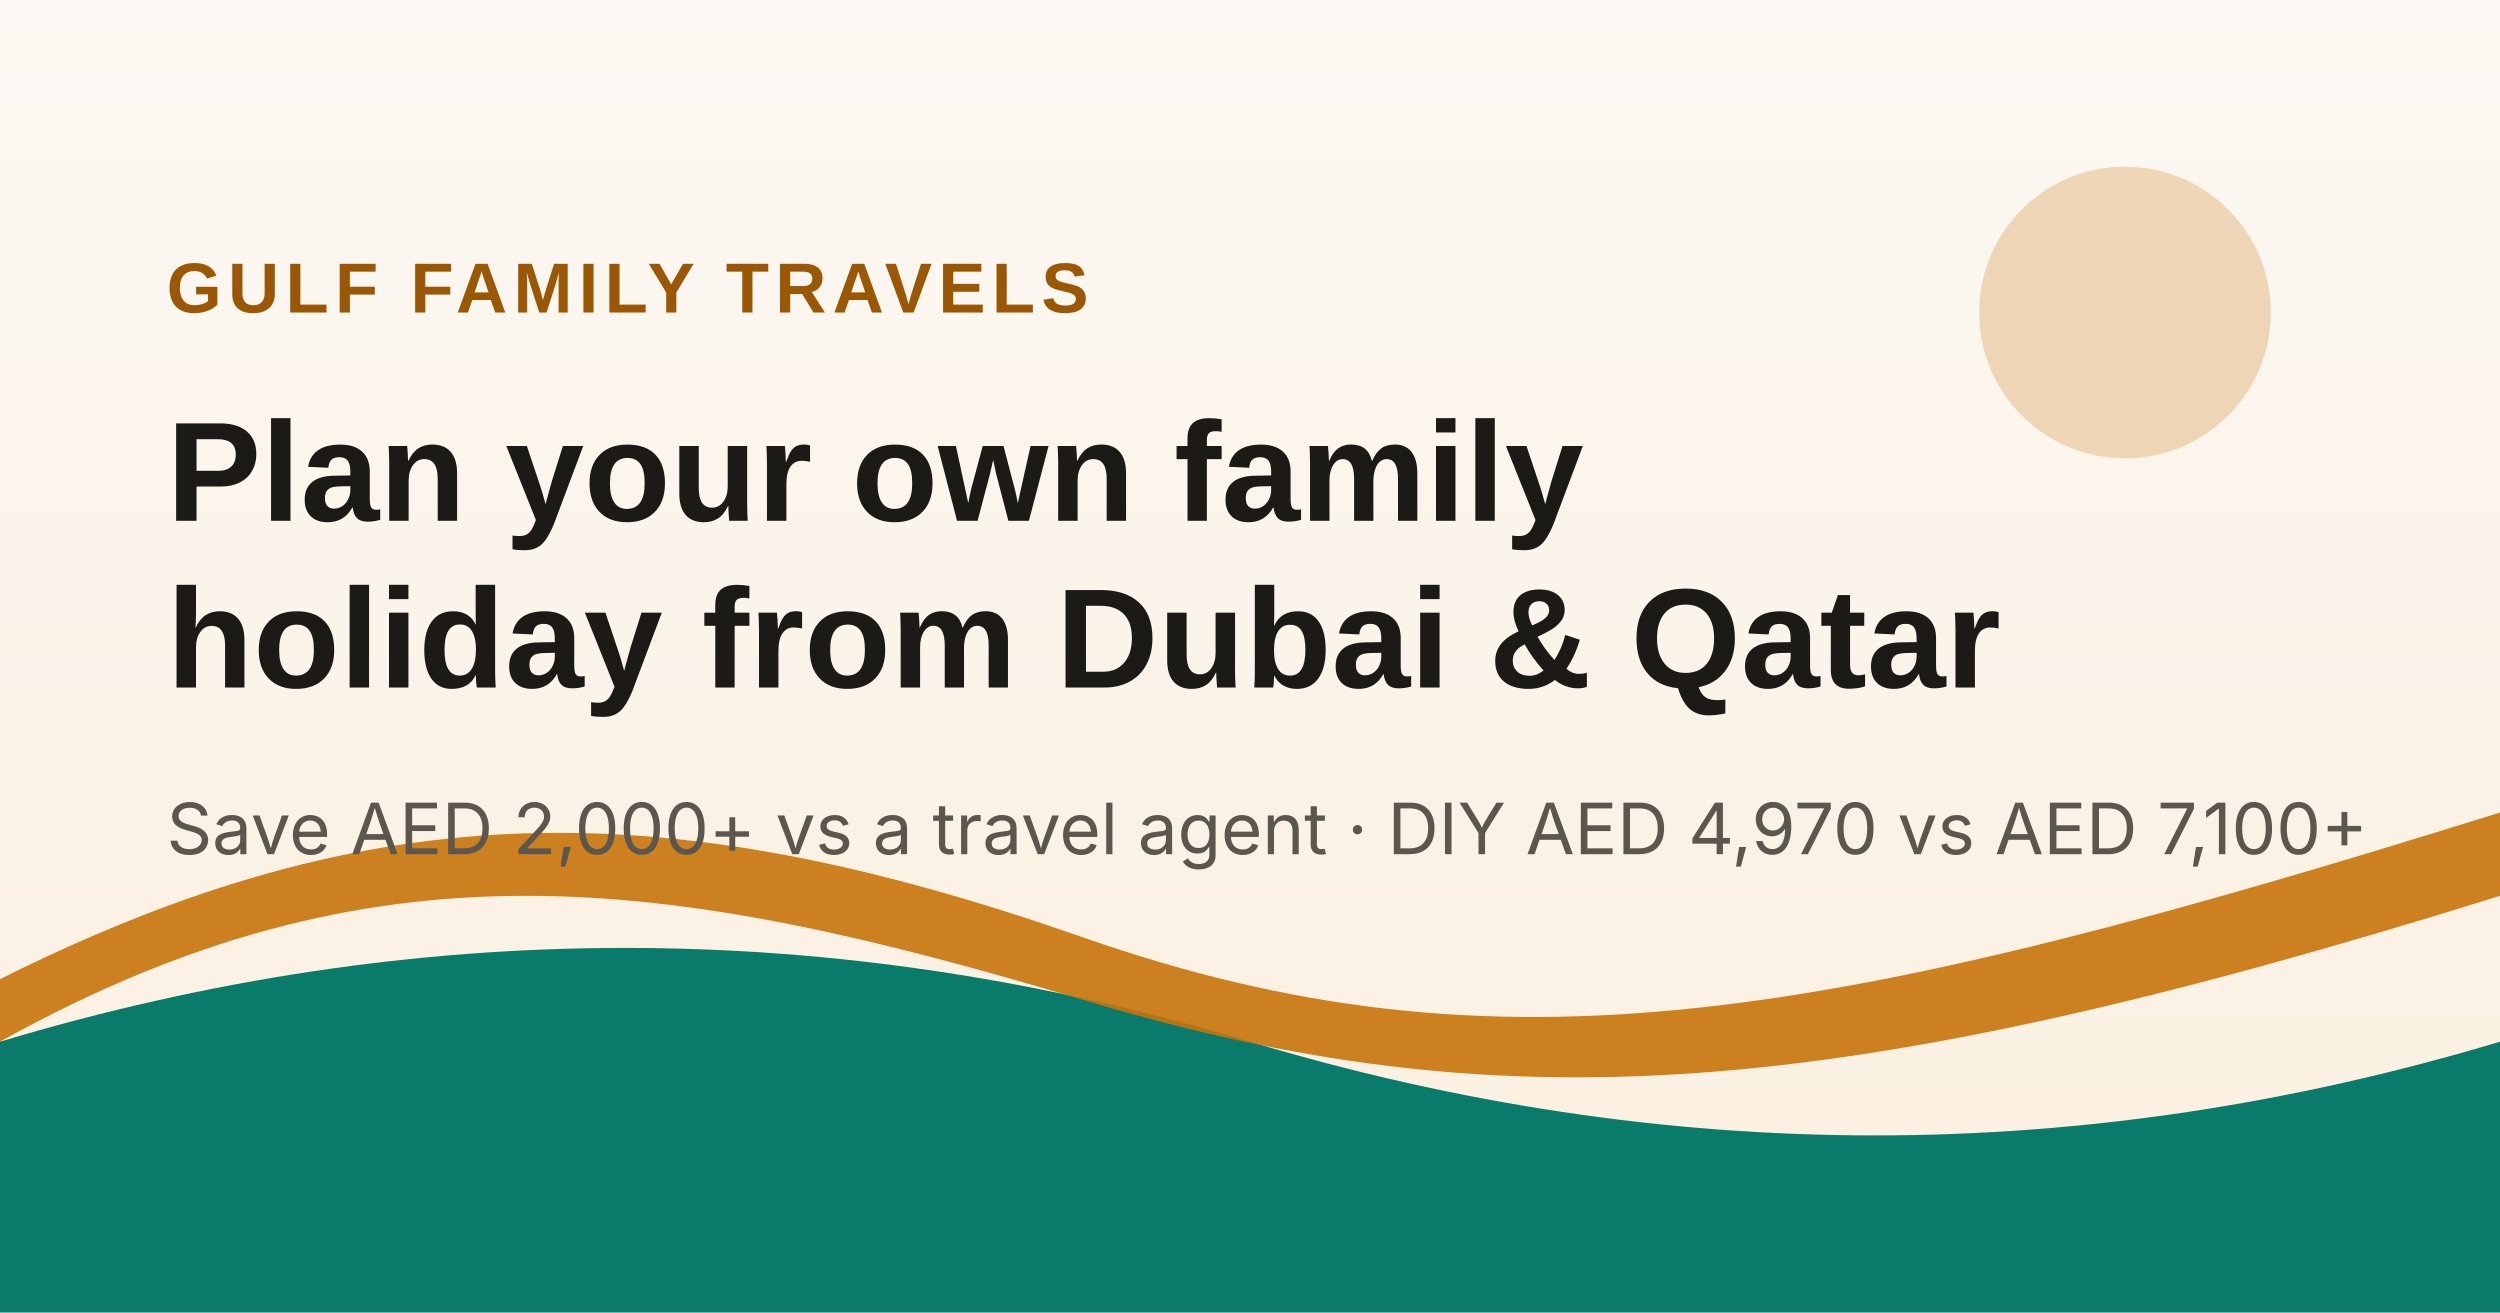
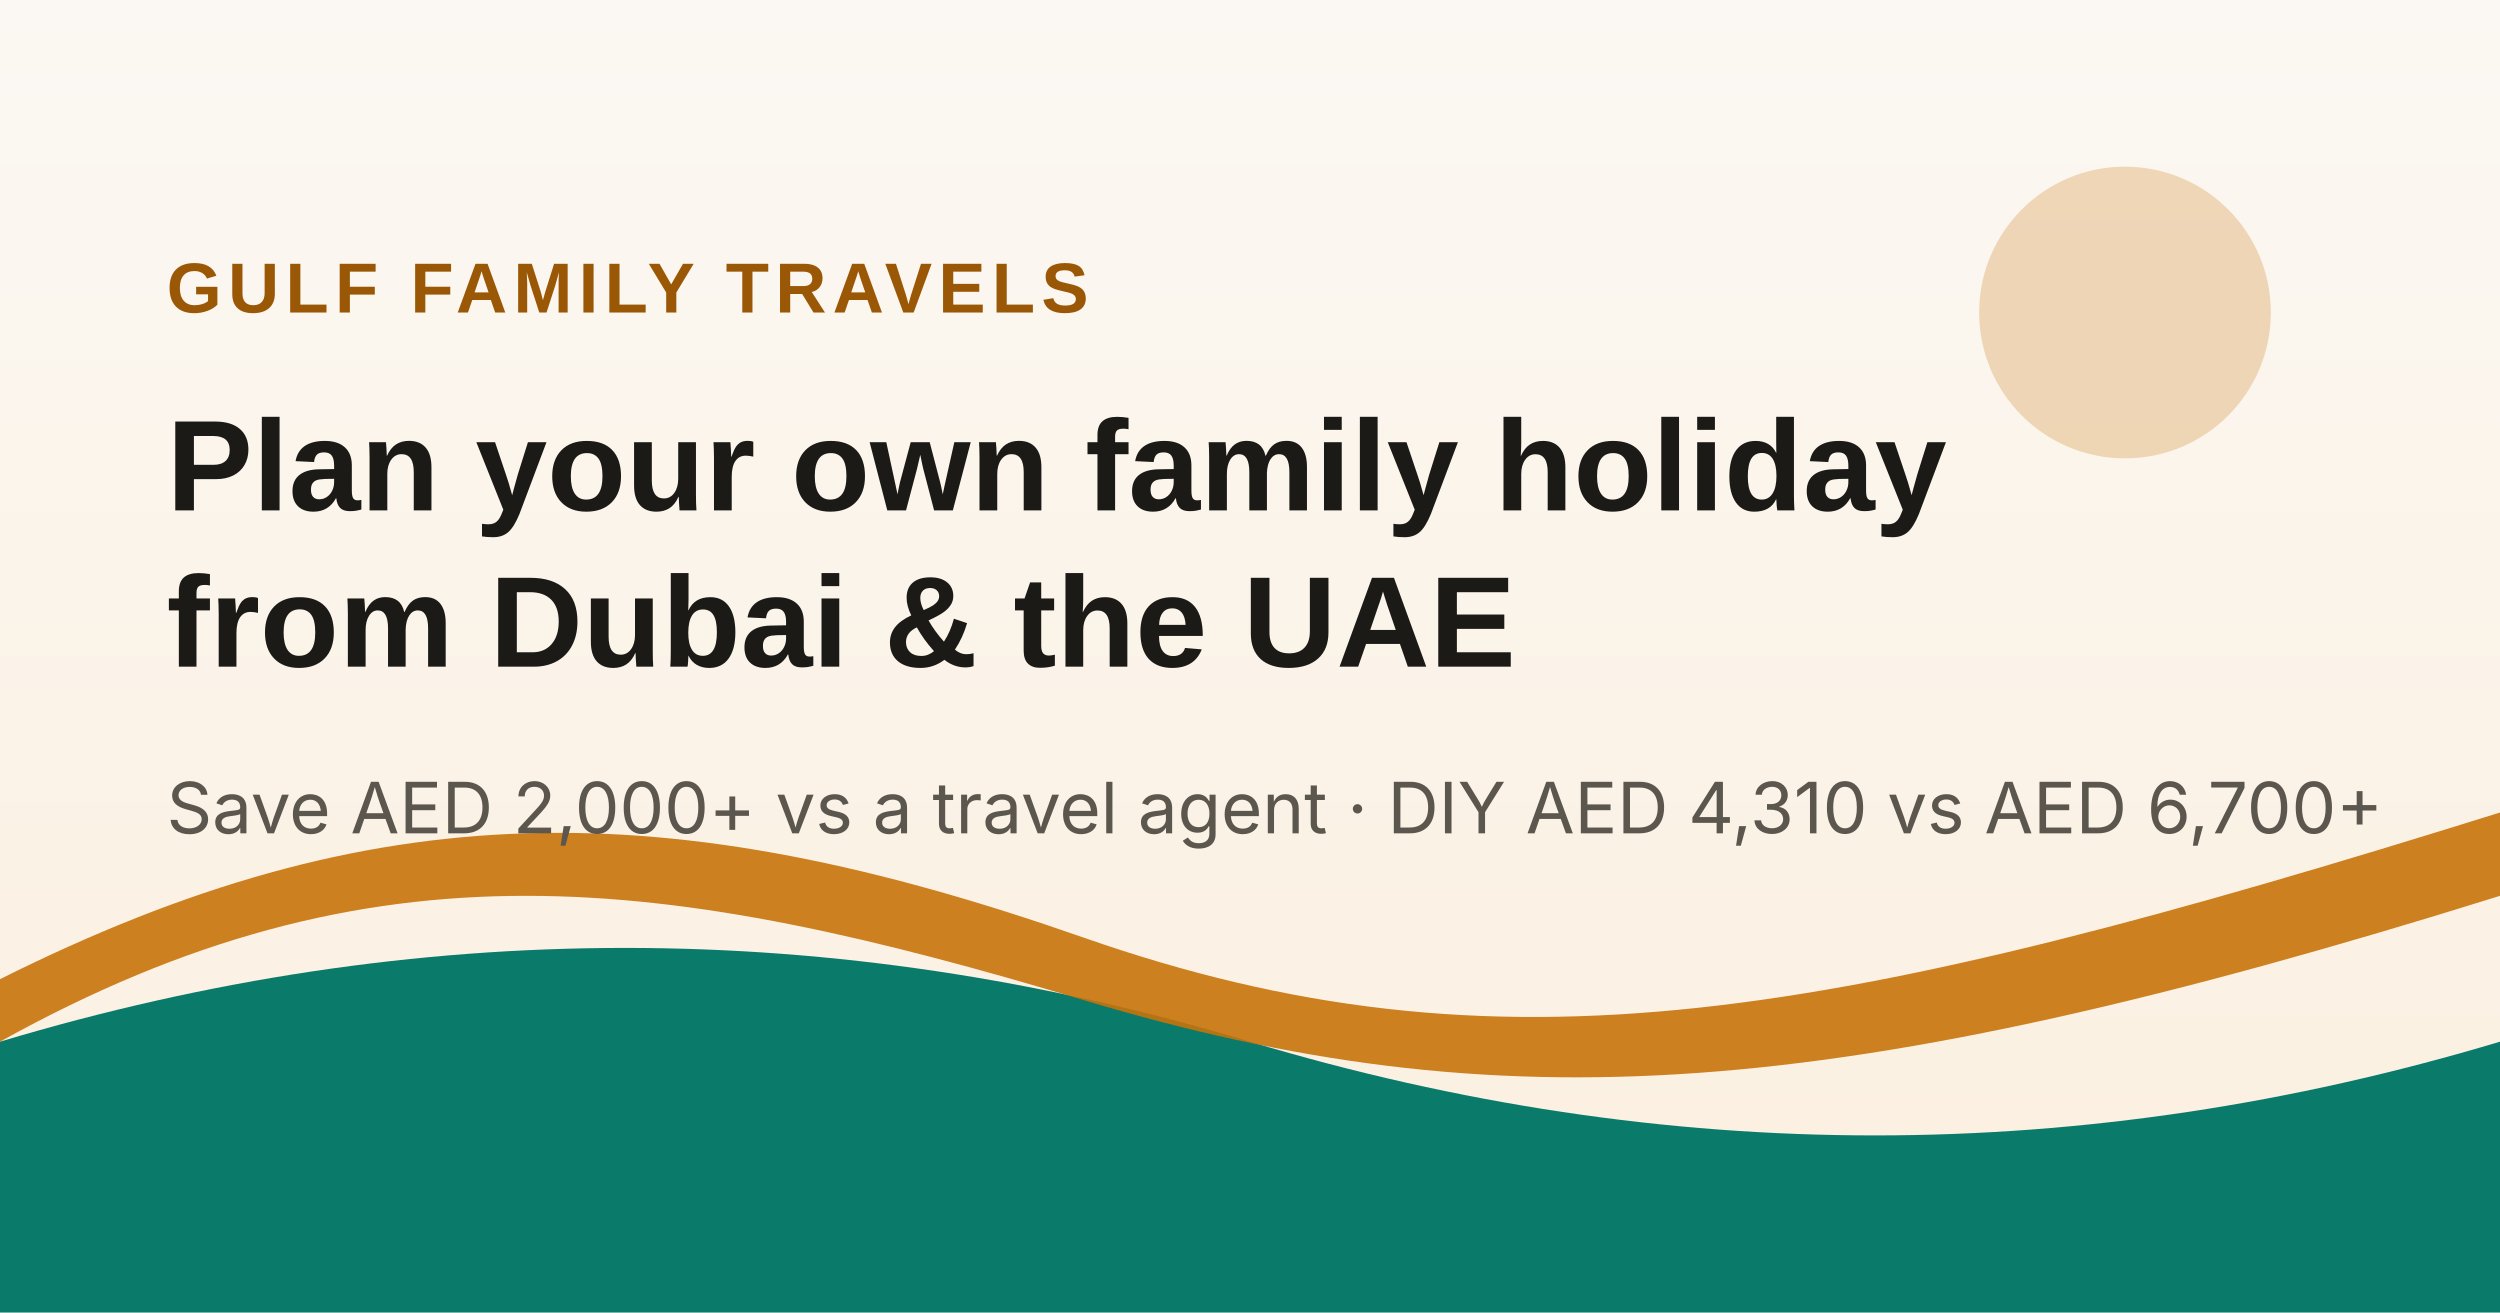
<svg xmlns="http://www.w3.org/2000/svg" viewBox="0 0 1200 630" width="1200" height="630">
  <defs>
    <linearGradient id="sky" x1="0" y1="0" x2="0" y2="1">
      <stop offset="0" stop-color="#FBF8F3" />
      <stop offset="1" stop-color="#FBEFDF" />
    </linearGradient>
  </defs>
  <rect width="1200" height="630" fill="url(#sky)" />
  <path d="M0 500c200-60 400-60 600 0s400 60 600 0v130H0z" fill="#0A7A6B" />
  <path d="M0 470c180-90 320-90 520-20s360 40 680-60v40c-320 100-480 110-680 50S180 400 0 500z" fill="#C8730A" opacity=".9" />
  <circle cx="1020" cy="150" r="70" fill="#C8730A" opacity=".25" />
  <text x="80" y="150" font-family="Syne, Arial, sans-serif" font-size="34" font-weight="700" fill="#9A5806" letter-spacing="3">GULF FAMILY TRAVELS</text>
-   <text x="80" y="250" font-family="Syne, Arial, sans-serif" font-size="68" font-weight="800" fill="#1B1A17">Plan your own family</text>
-   <text x="80" y="330" font-family="Syne, Arial, sans-serif" font-size="68" font-weight="800" fill="#1B1A17">holiday from Dubai &amp; Qatar</text>
-   <text x="80" y="410" font-family="Inter, Arial, sans-serif" font-size="34" fill="#5C574E">Save AED 2,000+ vs a travel agent · DIY AED 4,970 vs AED 7,100+</text>
+   <text x="80" y="245" font-family="Syne, Arial, sans-serif" font-size="62" font-weight="800" fill="#1B1A17">Plan your own family holiday</text>
+   <text x="80" y="320" font-family="Syne, Arial, sans-serif" font-size="62" font-weight="800" fill="#1B1A17">from Dubai &amp; the UAE</text>
+   <text x="80" y="400" font-family="Inter, Arial, sans-serif" font-size="34" fill="#5C574E">Save AED 2,000+ vs a travel agent · DIY AED 4,310 vs AED 6,700+</text>
</svg>
